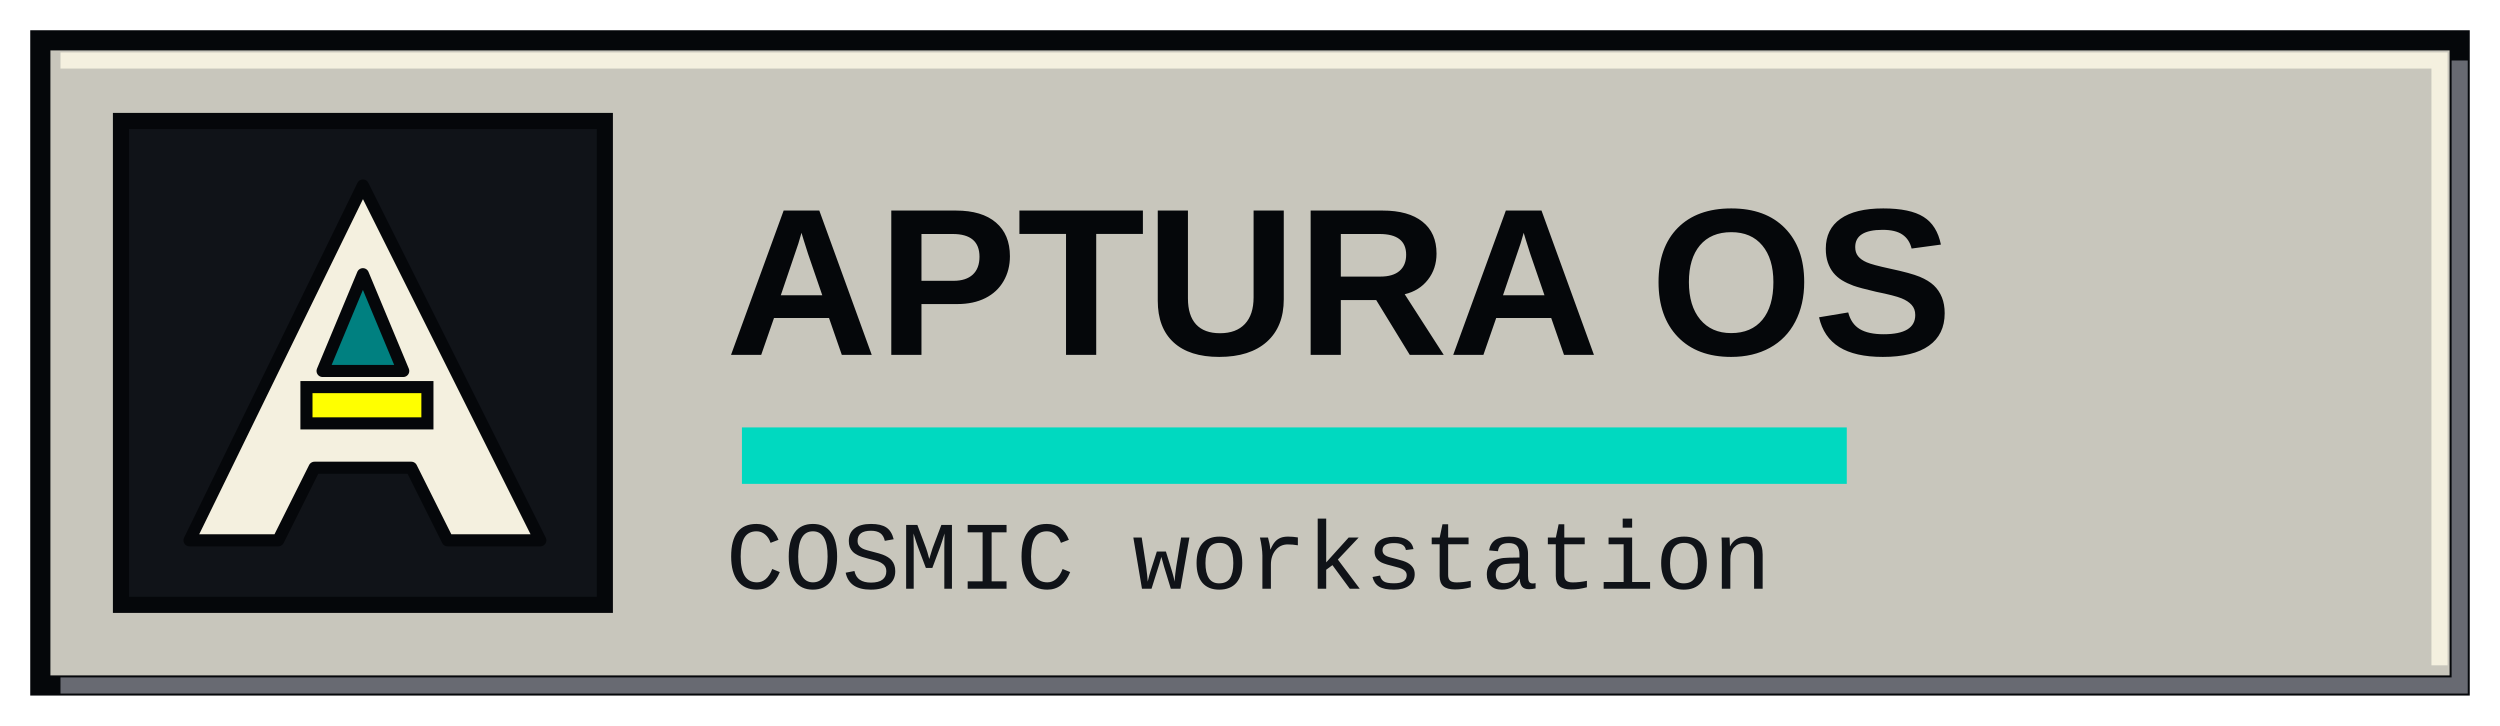
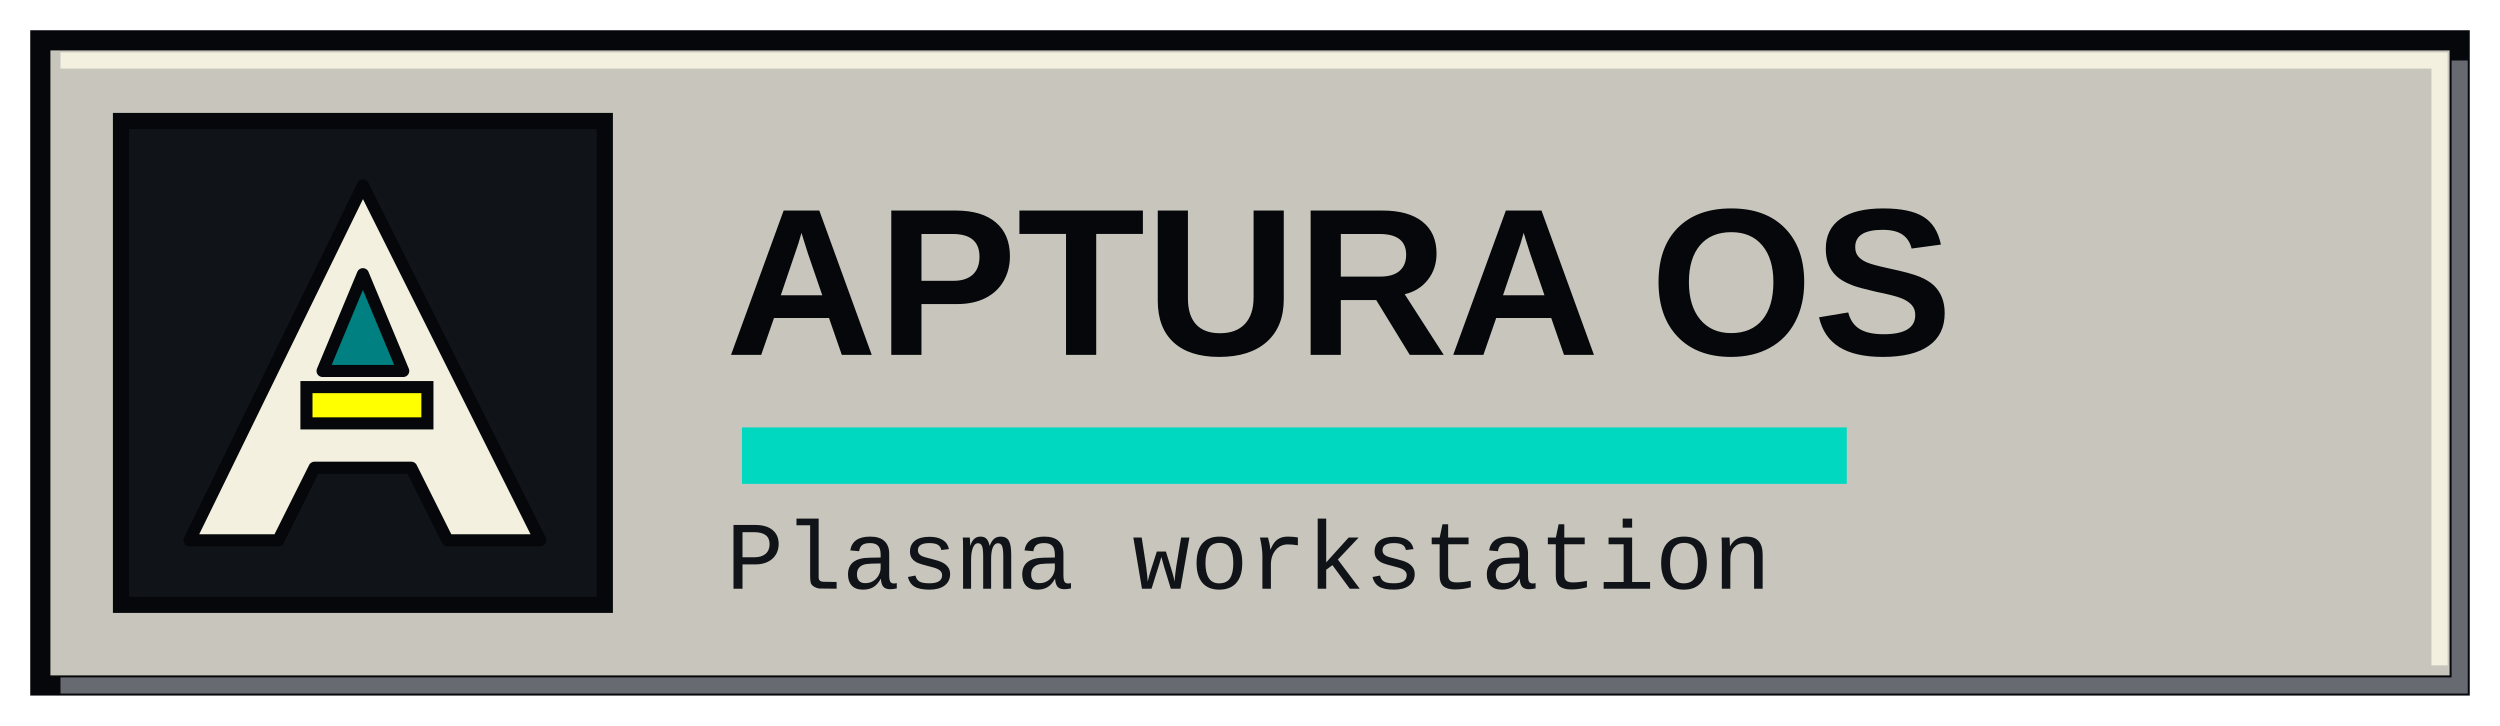
<svg xmlns="http://www.w3.org/2000/svg" width="620" height="180" viewBox="0 0 620 180" role="img" aria-label="Aptura OS wordmark">
  <rect x="10" y="10" width="600" height="160" fill="#c8c6bc" stroke="#05070a" stroke-width="5" />
  <path d="M15 15H605V165" fill="none" stroke="#f4f0df" stroke-width="4" />
  <path d="M610 15V170H15" fill="none" stroke="#686a72" stroke-width="4" />
  <rect x="30" y="30" width="120" height="120" fill="#101318" stroke="#05070a" stroke-width="4" />
  <path d="M90 46L134 134H111L102 116H78L69 134H47Z" fill="#f4f0df" stroke="#05070a" stroke-width="3" stroke-linejoin="round" />
  <path d="M90 68L100 92H80Z" fill="#008080" stroke="#05070a" stroke-width="3" stroke-linejoin="round" />
  <rect x="76" y="96" width="30" height="9" fill="#ffff00" stroke="#05070a" stroke-width="3" />
  <text x="180" y="88" fill="#05070a" font-family="Arial, Helvetica, sans-serif" font-size="52" font-weight="700">APTURA OS</text>
  <rect x="184" y="106" width="274" height="14" fill="#00d9c0" />
-   <text x="180" y="146" fill="#101318" font-family="Courier New, monospace" font-size="24">COSMIC workstation</text>
+   <text x="180" y="146" fill="#101318" font-family="Courier New, monospace" font-size="24">Plasma workstation</text>
</svg>
